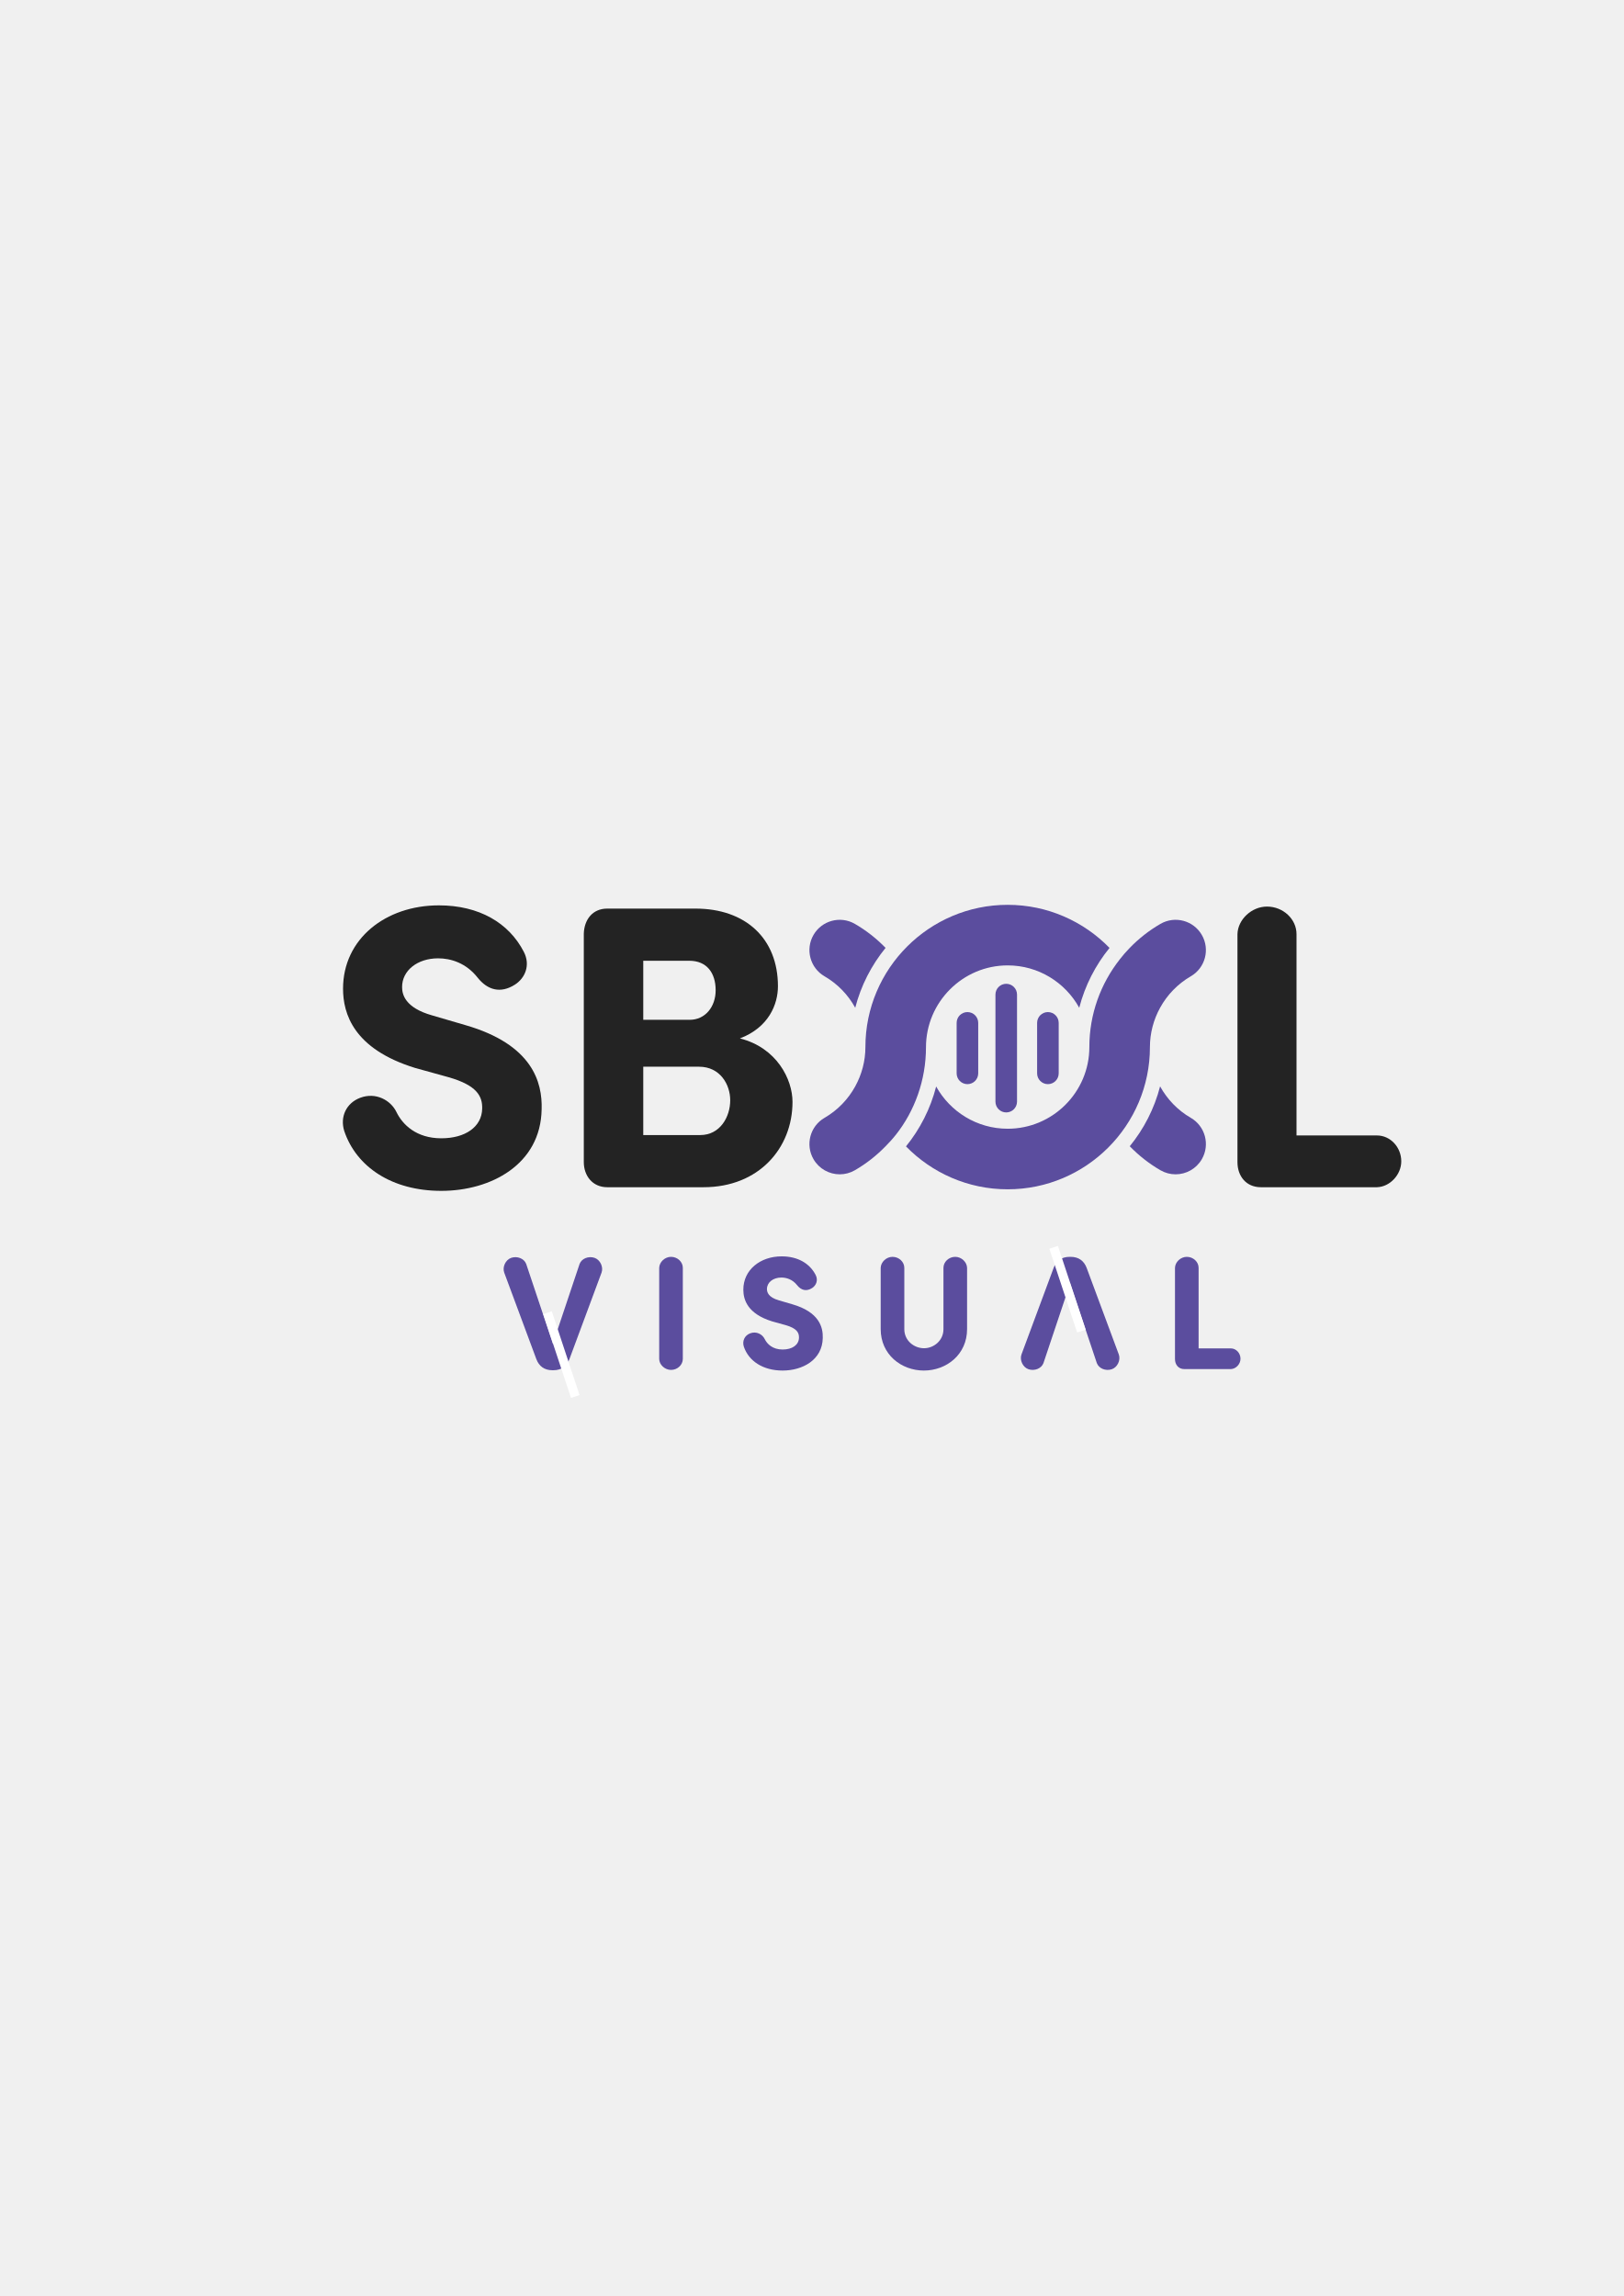
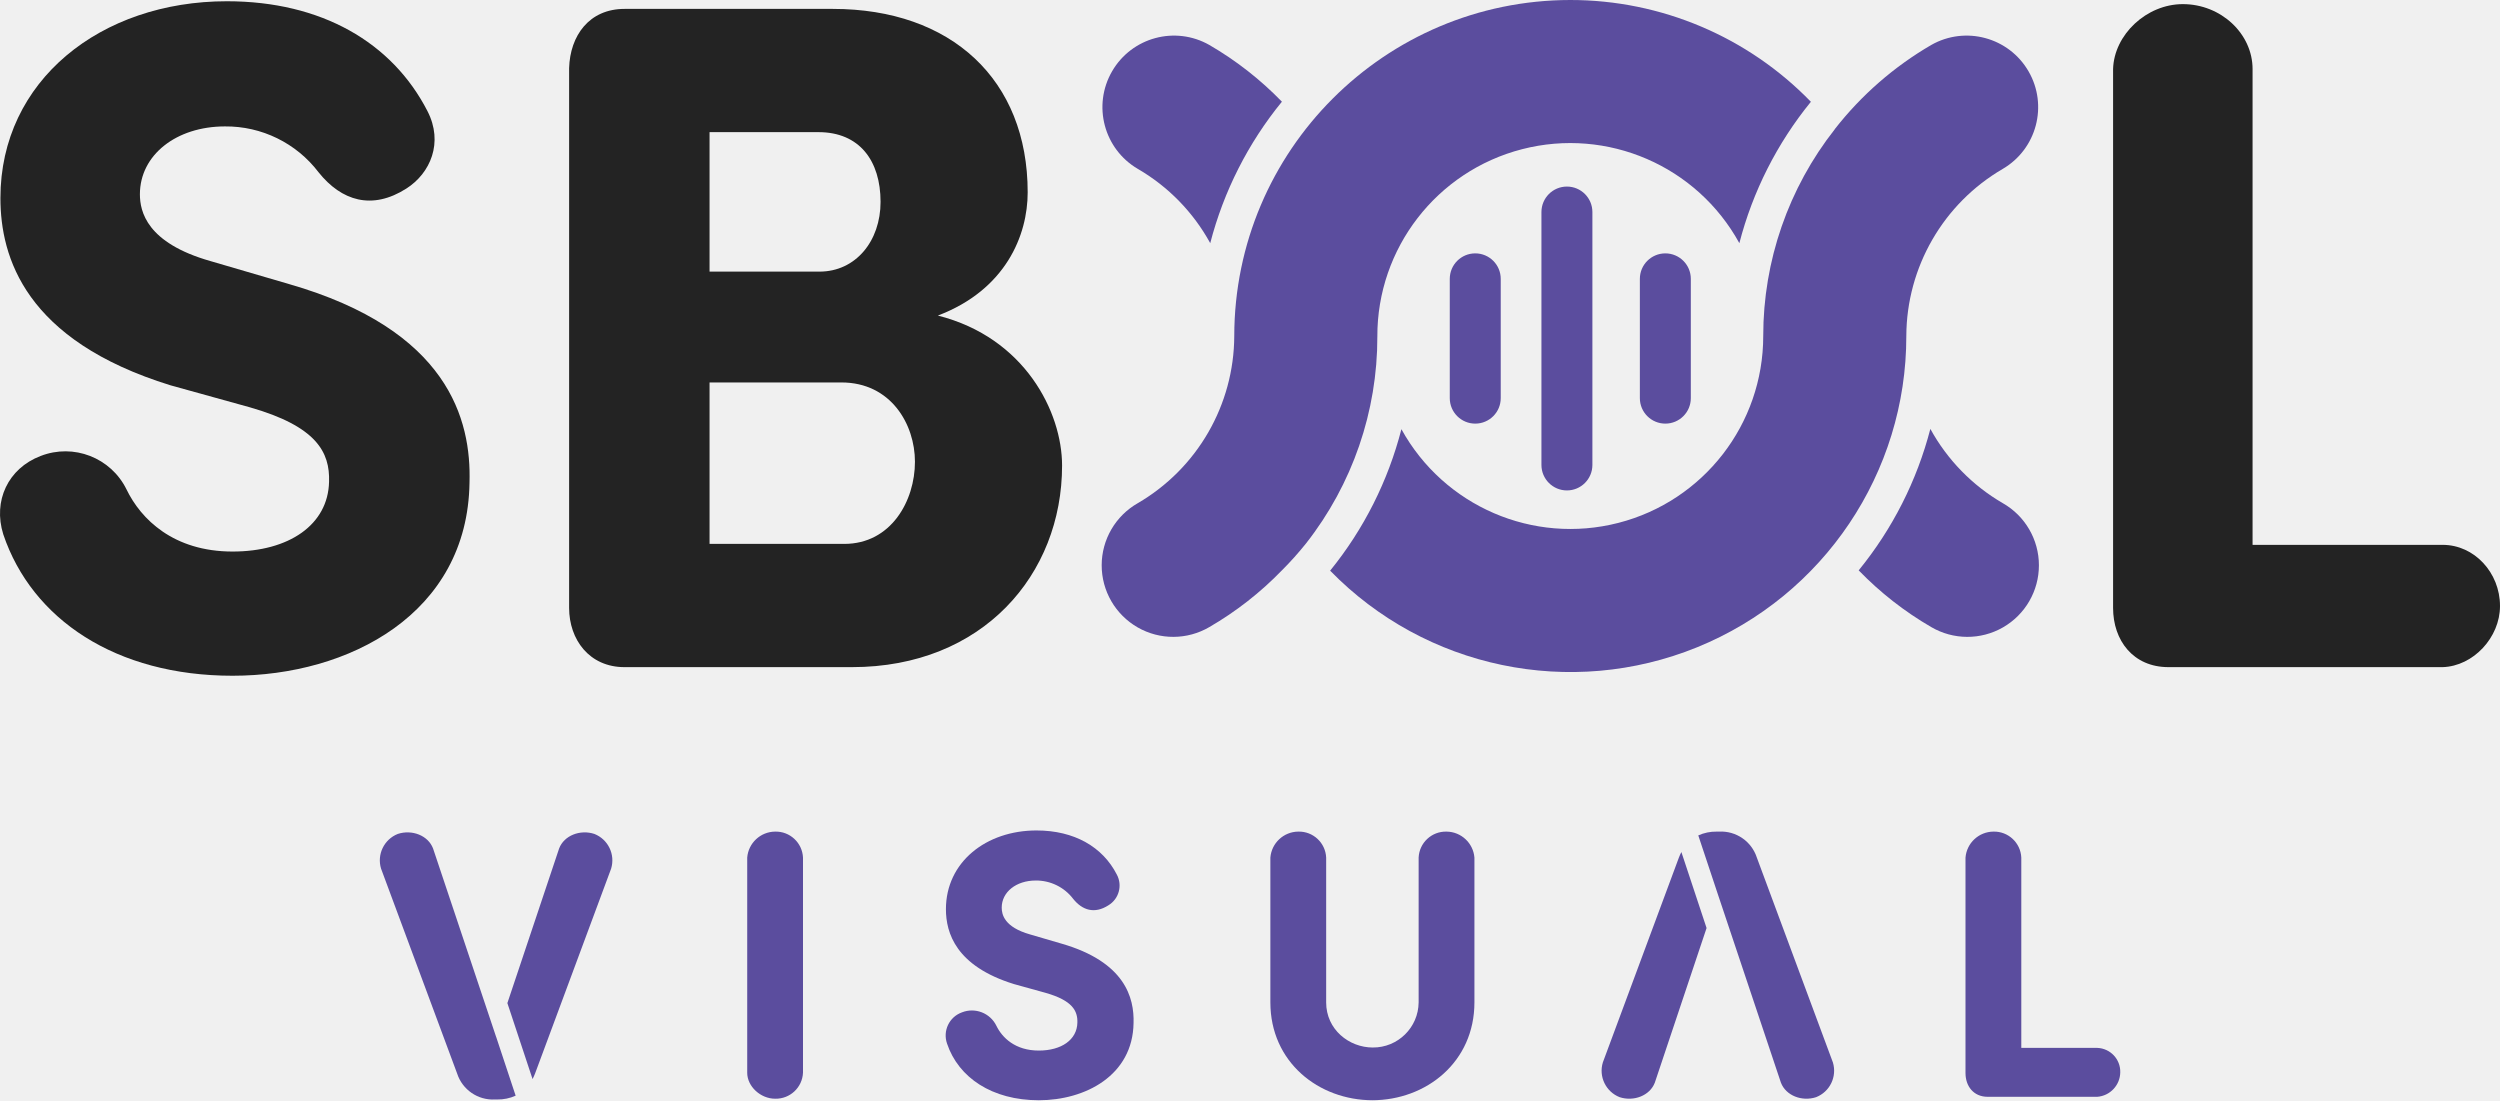
- <svg xmlns="http://www.w3.org/2000/svg" width="210mm" height="297mm" viewBox="0 0 210 297" version="1.1" id="svg8">
-   <defs id="defs2">
-     <clipPath id="clipPath1118" clipPathUnits="userSpaceOnUse">
-       <path id="path1116" d="M 0,1280 H 1080 V 0 H 0 Z" />
-     </clipPath>
-     <clipPath id="clipPath1130" clipPathUnits="userSpaceOnUse">
-       <path id="path1128" d="M 0,1280 H 1080 V 0 H 0 Z" />
-     </clipPath>
-     <clipPath id="clipPath1142" clipPathUnits="userSpaceOnUse">
-       <path id="path1140" d="M 0,1280 H 1080 V 0 H 0 Z" />
-     </clipPath>
-     <clipPath id="clipPath1154" clipPathUnits="userSpaceOnUse">
-       <path id="path1152" d="M 0,1280 H 1080 V 0 H 0 Z" />
-     </clipPath>
-     <clipPath id="clipPath1166" clipPathUnits="userSpaceOnUse">
-       <path id="path1164" d="M 0,1280 H 1080 V 0 H 0 Z" />
-     </clipPath>
-     <clipPath id="clipPath1178" clipPathUnits="userSpaceOnUse">
-       <path id="path1176" d="M 0,1280 H 1080 V 0 H 0 Z" />
-     </clipPath>
-     <clipPath id="clipPath1190" clipPathUnits="userSpaceOnUse">
-       <path id="path1188" d="M 0,1280 H 1080 V 0 H 0 Z" />
-     </clipPath>
-     <clipPath id="clipPath1202" clipPathUnits="userSpaceOnUse">
-       <path id="path1200" d="M 0,1280 H 1080 V 0 H 0 Z" />
-     </clipPath>
-     <clipPath id="clipPath1214" clipPathUnits="userSpaceOnUse">
-       <path id="path1212" d="M 0,1280 H 1080 V 0 H 0 Z" />
-     </clipPath>
-     <clipPath id="clipPath1226" clipPathUnits="userSpaceOnUse">
-       <path id="path1224" d="M 0,1280 H 1080 V 0 H 0 Z" />
-     </clipPath>
-     <clipPath id="clipPath1238" clipPathUnits="userSpaceOnUse">
-       <path id="path1236" d="M 0,1280 H 1080 V 0 H 0 Z" />
-     </clipPath>
-     <clipPath id="clipPath1250" clipPathUnits="userSpaceOnUse">
-       <path id="path1248" d="M 0,1280 H 1080 V 0 H 0 Z" />
-     </clipPath>
-     <clipPath id="clipPath1262" clipPathUnits="userSpaceOnUse">
-       <path id="path1260" d="M 0,1280 H 1080 V 0 H 0 Z" />
-     </clipPath>
-     <clipPath id="clipPath1274" clipPathUnits="userSpaceOnUse">
-       <path id="path1272" d="M 0,1280 H 1080 V 0 H 0 Z" />
-     </clipPath>
-     <clipPath id="clipPath1286" clipPathUnits="userSpaceOnUse">
-       <path id="path1284" d="M 0,1280 H 1080 V 0 H 0 Z" />
-     </clipPath>
-     <clipPath id="clipPath1298" clipPathUnits="userSpaceOnUse">
-       <path id="path1296" d="M 0,1280 H 1080 V 0 H 0 Z" />
-     </clipPath>
-     <clipPath id="clipPath1310" clipPathUnits="userSpaceOnUse">
-       <path id="path1308" d="M 0,1280 H 1080 V 0 H 0 Z" />
-     </clipPath>
-     <clipPath id="clipPath1322" clipPathUnits="userSpaceOnUse">
-       <path id="path1320" d="M 0,1280 H 1080 V 0 H 0 Z" />
-     </clipPath>
-     <clipPath id="clipPath1334" clipPathUnits="userSpaceOnUse">
-       <path id="path1332" d="M 0,1280 H 1080 V 0 H 0 Z" />
-     </clipPath>
-     <clipPath id="clipPath1346" clipPathUnits="userSpaceOnUse">
-       <path id="path1344" d="M 0,1280 H 1080 V 0 H 0 Z" />
-     </clipPath>
+ <svg xmlns="http://www.w3.org/2000/svg" viewBox="0 0 667.145 293.61">
+   <defs>
+     <style>.cls-1{fill:#232323;}.cls-2{fill:#5b4d9e;}</style>
  </defs>
-   <g id="layer1">
-     <g transform="matrix(0.3527778,0,0,-0.3527778,4.663173,351.7632)" id="g1110">
-       <g transform="translate(-233.5054,-245.6241)" id="g1112">
-         <g clip-path="url(#clipPath1118)" id="g1114">
-           <g transform="translate(352.2795,840.191)" id="g1120">
-             <path id="path1122" style="fill:#232323;fill-opacity:1;fill-rule:nonzero;stroke:none" d="m 0,0 c 5.781,2.225 11.269,-0.889 13.345,-5.189 2.224,-4.598 7.265,-9.639 16.458,-9.639 8.75,0 14.829,4.151 14.977,10.825 0.149,4.596 -1.927,8.601 -12.306,11.566 l -12.307,3.412 c -22.54,6.967 -26.395,19.869 -26.395,29.061 0,18.24 15.57,30.547 35.142,30.547 14.68,0 25.653,-6.377 31.14,-17.053 2.519,-4.892 0.444,-9.638 -3.262,-12.009 -5.339,-3.412 -10.085,-1.93 -13.643,2.519 -4.299,5.486 -9.935,7.117 -14.53,7.117 -7.563,0 -13.199,-4.447 -13.199,-10.528 0,-2.668 1.038,-7.561 10.975,-10.38 L 38.553,26.692 C 63.316,19.572 66.874,5.636 66.579,-4.151 66.282,-24.467 47.894,-34.105 29.803,-34.105 c -18.088,0 -31.138,8.749 -35.587,21.945 C -7.414,-6.968 -5.041,-1.927 0,0" />
-           </g>
-         </g>
-       </g>
-       <g transform="translate(-233.5054,-245.6241)" id="g1124">
-         <g clip-path="url(#clipPath1130)" id="g1126">
-           <g transform="translate(456.1154,851.6089)" id="g1132">
-             <path id="path1134" style="fill:#232323;fill-opacity:1;fill-rule:nonzero;stroke:none" d="m 0,0 v -25.06 h 20.908 c 7.266,0 10.974,6.674 10.974,12.753 C 31.882,-6.525 28.174,0 20.464,0 Z m 17.054,17.201 c 5.633,0 9.489,4.744 9.489,10.825 0,6.374 -3.262,10.824 -9.639,10.824 H 0 V 17.201 Z m -30.252,-61.389 c -5.485,0 -8.599,4.3 -8.599,9.193 v 83.78 c 0.147,5.041 3.114,9.194 8.599,9.194 h 32.327 c 18.386,0 30.249,-10.972 30.249,-28.471 0,-6.673 -3.411,-15.125 -13.939,-19.129 13.496,-3.411 19.278,-14.977 19.278,-23.28 0,-16.905 -12.307,-31.287 -32.622,-31.287 z" />
-           </g>
-         </g>
-       </g>
-       <g transform="translate(-233.5054,-245.6241)" id="g1136">
-         <g clip-path="url(#clipPath1142)" id="g1138">
-           <g transform="translate(695.6106,826.4009)" id="g1144">
-             <path id="path1146" style="fill:#232323;fill-opacity:1;fill-rule:nonzero;stroke:none" d="m 0,0 h 29.508 c 4.892,0 8.896,-4.301 8.896,-9.49 0,-4.893 -4.152,-9.342 -8.896,-9.49 H -13.05 c -5.487,0 -8.6,4.152 -8.6,9.193 v 83.632 c 0.148,5.338 5.189,10.082 10.825,10.082 C -4.895,83.927 0,79.332 0,73.845 Z" />
-           </g>
-         </g>
-       </g>
-       <g transform="translate(-233.5054,-245.6241)" id="g1148">
-         <g clip-path="url(#clipPath1154)" id="g1150">
-           <g transform="translate(656.8479,832.8677)" id="g1156">
-             <path id="path1158" style="fill:#5b4d9e;fill-opacity:1;fill-rule:nonzero;stroke:none" d="m 0,0 c -4.806,2.781 -8.653,6.811 -11.25,11.532 -2.104,-8.154 -5.957,-15.61 -11.123,-21.957 3.294,-3.392 7.059,-6.372 11.25,-8.797 1.751,-1.013 3.664,-1.495 5.551,-1.495 3.834,0 7.563,1.988 9.622,5.545 C 7.12,-9.863 5.308,-3.07 0,0" />
-           </g>
-         </g>
-       </g>
-       <g transform="translate(-233.5054,-245.6241)" id="g1160">
-         <g clip-path="url(#clipPath1166)" id="g1162">
-           <g transform="translate(641.8684,858.817)" id="g1168">
-             <path id="path1170" style="fill:#5b4d9e;fill-opacity:1;fill-rule:nonzero;stroke:none" d="m 0,0 v -0.003 -0.003 0.003 z" />
-           </g>
-         </g>
-       </g>
-       <g transform="translate(-233.5054,-245.6241)" id="g1172">
-         <g clip-path="url(#clipPath1178)" id="g1174">
-           <g transform="translate(533.7043,903.981)" id="g1180">
-             <path id="path1182" style="fill:#5b4d9e;fill-opacity:1;fill-rule:nonzero;stroke:none" d="m 0,0 c -5.31,3.071 -12.101,1.258 -15.172,-4.05 -3.072,-5.308 -1.26,-12.101 4.049,-15.173 4.804,-2.78 8.65,-6.809 11.247,-11.531 2.105,8.154 5.957,15.611 11.124,21.958 C 7.954,-5.403 4.189,-2.425 0,0" />
-           </g>
-         </g>
-       </g>
-       <g transform="translate(-233.5054,-245.6241)" id="g1184">
-         <g clip-path="url(#clipPath1190)" id="g1186">
-           <g transform="translate(619.6604,858.8121)" id="g1192">
-             <path id="path1194" style="fill:#5b4d9e;fill-opacity:1;fill-rule:nonzero;stroke:none" d="M 0,0 V 0.002 0.004 0.002 Z" />
-           </g>
-         </g>
-       </g>
-       <g transform="translate(-233.5054,-245.6241)" id="g1196">
-         <g clip-path="url(#clipPath1202)" id="g1198">
-           <g transform="translate(589.7141,910.9683)" id="g1204">
-             <path id="path1206" style="fill:#5b4d9e;fill-opacity:1;fill-rule:nonzero;stroke:none" d="m 0,0 c -28.76,0 -52.156,-23.396 -52.156,-52.154 0,-5.115 -1.334,-10.058 -3.73,-14.414 -2.596,-4.721 -6.443,-8.751 -11.247,-11.532 -5.308,-3.071 -7.121,-9.864 -4.049,-15.171 2.058,-3.558 5.786,-5.545 9.621,-5.545 1.887,0 3.799,0.481 5.551,1.495 4.19,2.425 7.954,5.403 11.248,8.796 1.316,1.354 2.305,2.372 3.759,4.198 6.876,8.657 11.055,20.027 11.055,32.098 0,16.513 13.433,30.021 29.948,30.021 11.29,0 21.138,-6.282 26.239,-15.533 2.106,8.147 5.941,15.601 11.104,21.943 C 27.862,-6.062 14.629,0 0,0" />
-           </g>
-         </g>
-       </g>
-       <g transform="translate(-233.5053,-245.6241)" id="g1208">
-         <g clip-path="url(#clipPath1214)" id="g1210">
-           <g transform="translate(641.8684,858.817)" id="g1216">
-             <path id="path1218" style="fill:#5b4d9e;fill-opacity:1;fill-rule:nonzero;stroke:none" d="m 0,0 c 0.001,5.113 1.334,10.056 3.729,14.411 2.597,4.721 6.444,8.75 11.249,11.531 5.308,3.072 7.121,9.865 4.048,15.172 -3.07,5.307 -9.86,7.123 -15.172,4.05 -4.189,-2.425 -7.955,-5.403 -11.248,-8.797 -1.315,-1.354 -2.553,-2.775 -3.71,-4.258 0.003,-0.003 0.005,-0.006 0.008,-0.01 C -18.044,23.242 -22.208,12.104 -22.208,0 v -0.003 c 0,-16.513 -13.435,-29.947 -29.946,-29.947 -11.273,0 -21.107,6.262 -26.216,15.487 -2.09,-8.15 -5.91,-15.611 -11.061,-21.961 9.474,-9.698 22.679,-15.734 37.277,-15.734 28.757,0 52.154,23.396 52.154,52.155" />
-           </g>
-         </g>
-       </g>
-       <g transform="translate(-233.5054,-245.6241)" id="g1220">
-         <g clip-path="url(#clipPath1226)" id="g1222">
-           <g transform="translate(589.1887,834.8472)" id="g1228">
-             <path id="path1230" style="fill:#5b4d9e;fill-opacity:1;fill-rule:nonzero;stroke:none" d="M 0,0 C -2.184,0 -3.954,1.771 -3.954,3.955 V 43.21 c 0,2.184 1.77,3.955 3.954,3.955 2.184,0 3.955,-1.771 3.955,-3.955 V 3.955 C 3.955,1.771 2.184,0 0,0" />
-           </g>
-         </g>
-       </g>
-       <g transform="translate(-233.5054,-245.6241)" id="g1232">
-         <g clip-path="url(#clipPath1238)" id="g1234">
-           <g transform="translate(574.9612,845.2173)" id="g1240">
-             <path id="path1242" style="fill:#5b4d9e;fill-opacity:1;fill-rule:nonzero;stroke:none" d="M 0,0 C -2.184,0 -3.955,1.771 -3.955,3.955 V 22.47 c 0,2.183 1.771,3.955 3.955,3.955 2.184,0 3.955,-1.772 3.955,-3.955 V 3.955 C 3.955,1.771 2.184,0 0,0" />
-           </g>
-         </g>
-       </g>
-       <g transform="translate(-233.5053,-245.6241)" id="g1244">
-         <g clip-path="url(#clipPath1250)" id="g1246">
-           <g transform="translate(604.4661,845.2173)" id="g1252">
-             <path id="path1254" style="fill:#5b4d9e;fill-opacity:1;fill-rule:nonzero;stroke:none" d="M 0,0 C -2.185,0 -3.955,1.771 -3.955,3.955 V 22.47 c 0,2.183 1.77,3.955 3.955,3.955 2.184,0 3.954,-1.772 3.954,-3.955 V 3.955 C 3.954,1.771 2.184,0 0,0" />
-           </g>
-         </g>
-       </g>
-       <g transform="translate(-233.5054,-245.6241)" id="g1256">
-         <g clip-path="url(#clipPath1262)" id="g1258">
-           <g transform="translate(470.6203,744.4683)" id="g1264">
-             <path id="path1266" style="fill:#5b4d9e;fill-opacity:1;fill-rule:nonzero;stroke:none" d="m 0,0 c 0,-2.194 -1.957,-4.032 -4.329,-4.032 -2.254,0 -4.33,1.897 -4.33,4.032 v 33.392 c 0.059,2.135 2.076,4.033 4.33,4.033 2.372,0 4.329,-1.838 4.329,-4.033 z" />
-           </g>
-         </g>
-       </g>
-       <g transform="translate(-233.5054,-245.6241)" id="g1268">
-         <g clip-path="url(#clipPath1274)" id="g1270">
-           <g transform="translate(495.2951,753.8394)" id="g1276">
-             <path id="path1278" style="fill:#5b4d9e;fill-opacity:1;fill-rule:nonzero;stroke:none" d="m 0,0 c 2.313,0.89 4.508,-0.355 5.338,-2.076 0.891,-1.838 2.907,-3.855 6.584,-3.855 3.5,0 5.932,1.66 5.99,4.33 0.059,1.838 -0.771,3.44 -4.923,4.626 L 8.066,4.39 C -0.948,7.177 -2.49,12.336 -2.49,16.014 c 0,7.295 6.227,12.217 14.055,12.217 5.874,0 10.262,-2.549 12.457,-6.82 1.007,-1.957 0.177,-3.855 -1.306,-4.804 -2.135,-1.364 -4.032,-0.771 -5.456,1.008 -1.72,2.195 -3.974,2.847 -5.813,2.847 -3.024,0 -5.279,-1.779 -5.279,-4.211 0,-1.067 0.416,-3.024 4.39,-4.151 l 4.864,-1.424 C 25.326,7.829 26.749,2.254 26.631,-1.661 26.512,-9.786 19.157,-13.642 11.922,-13.642 c -7.235,0 -12.455,3.5 -14.235,8.779 C -2.965,-2.787 -2.017,-0.771 0,0" />
-           </g>
-         </g>
-       </g>
-       <g transform="translate(-233.5054,-245.6241)" id="g1280">
-         <g clip-path="url(#clipPath1286)" id="g1282">
-           <g transform="translate(559.0569,740.1978)" id="g1288">
-             <path id="path1290" style="fill:#5b4d9e;fill-opacity:1;fill-rule:nonzero;stroke:none" d="m 0,0 c -8.422,0 -15.895,5.932 -15.895,15.184 v 22.478 c 0.059,2.136 2.076,4.033 4.33,4.033 2.372,0 4.33,-1.838 4.33,-4.033 V 15.184 c 0,-4.211 3.558,-6.999 7.235,-6.999 3.559,0 7.117,2.788 7.117,6.999 v 22.478 c 0,2.195 1.958,4.033 4.33,4.033 2.254,0 4.271,-1.897 4.329,-4.033 V 15.184 C 15.776,5.932 8.304,0 -0.118,0 Z" />
-           </g>
-         </g>
-       </g>
-       <g transform="translate(-233.5054,-245.6241)" id="g1292">
-         <g clip-path="url(#clipPath1298)" id="g1294">
-           <g transform="translate(659.7141,748.3238)" id="g1300">
-             <path id="path1302" style="fill:#5b4d9e;fill-opacity:1;fill-rule:nonzero;stroke:none" d="m 0,0 h 11.803 c 1.956,0 3.557,-1.721 3.557,-3.796 0,-1.958 -1.66,-3.737 -3.557,-3.796 H -5.221 c -2.194,0 -3.439,1.66 -3.439,3.677 v 33.451 c 0.058,2.136 2.076,4.033 4.33,4.033 2.372,0 4.33,-1.838 4.33,-4.033 z" />
-           </g>
-         </g>
-       </g>
-       <g transform="translate(-233.5054,-245.6241)" id="g1304">
-         <g clip-path="url(#clipPath1310)" id="g1306">
-           <g transform="translate(630.47,746.0699)" id="g1312">
-             <path id="path1314" style="fill:#5b4d9e;fill-opacity:1;fill-rule:nonzero;stroke:none" d="m 0,0 -11.803,31.79 c -0.948,2.491 -2.846,4.033 -5.871,4.033 h -0.355 c -3.026,0 -4.924,-1.542 -5.872,-4.033 L -35.704,0 c -0.712,-2.017 0.475,-4.686 2.609,-5.397 2.196,-0.712 4.686,0.237 5.457,2.253 l 9.786,29.24 9.787,-29.24 C -7.294,-5.16 -4.804,-6.109 -2.609,-5.397 -0.474,-4.686 0.713,-2.017 0,0" />
-           </g>
-         </g>
-       </g>
-       <g transform="translate(-233.5054,-245.6241)" id="g1316">
-         <g clip-path="url(#clipPath1322)" id="g1318">
-           <g transform="translate(405.132,776.1412)" id="g1324">
-             <path id="path1326" style="fill:#5b4d9e;fill-opacity:1;fill-rule:nonzero;stroke:none" d="m 0,0 11.804,-31.791 c 0.948,-2.49 2.845,-4.032 5.871,-4.032 h 0.355 c 3.026,0 4.924,1.542 5.872,4.032 L 35.705,0 C 36.417,2.017 35.23,4.686 33.095,5.397 30.9,6.109 28.41,5.16 27.639,3.144 L 17.853,-26.097 8.066,3.144 C 7.295,5.16 4.805,6.109 2.61,5.397 0.475,4.686 -0.712,2.017 0,0" />
-           </g>
-         </g>
-       </g>
-       <g transform="translate(-233.5053,-245.6241)" id="g1328">
-         <g clip-path="url(#clipPath1334)" id="g1330">
-           <g transform="translate(429.6184,730.1851)" id="g1336">
-             <path id="path1338" style="fill:#ffffff;fill-opacity:1;fill-rule:nonzero;stroke:none" d="M 0,0 -10.178,30.71 -7.044,31.748 3.135,1.039 Z" />
-           </g>
-         </g>
-       </g>
-       <g transform="translate(-233.5053,-245.6241)" id="g1340">
-         <g clip-path="url(#clipPath1346)" id="g1342">
-           <g transform="translate(615.1809,754.1529)" id="g1348">
-             <path id="path1350" style="fill:#ffffff;fill-opacity:1;fill-rule:nonzero;stroke:none" d="M 0,0 -10.179,30.709 -7.044,31.748 3.135,1.039 Z" />
-           </g>
-         </g>
-       </g>
+   <g id="Layer_2" data-name="Layer 2">
+     <g id="Layer_1-2" data-name="Layer 1">
+       <path class="cls-1" d="M10.821,121.689a18.181,18.181,0,0,1,22.944,8.923c3.825,7.905,12.492,16.572,28.297,16.572,15.043,0,25.495-7.138,25.75-18.612.255-7.901-3.314-14.787-21.159-19.886l-21.159-5.865C6.741,90.84.114,68.659.114,52.854.114,21.494,26.882.335,60.533.335c25.239,0,44.107,10.963,53.54,29.319,4.332,8.412.763,16.572-5.609,20.648C99.286,56.167,91.126,53.62,85.01,45.971A31.035,31.035,0,0,0,60.026,33.735c-13.003,0-22.692,7.645-22.692,18.101,0,4.587,1.785,12.999,18.867,17.846l20.904,6.116C119.683,88.038,125.799,111.999,125.292,128.827c-.511,34.928-32.126,51.5-63.23,51.5-31.1,0-53.537-15.043-61.186-37.731C-1.926,133.67,2.154,125.002,10.821,121.689Z" />
+       <path class="cls-1" d="M166.657,178.032c-9.43,0-14.784-7.394-14.784-15.806V18.181c.252-8.667,5.354-15.806,14.784-15.806h55.581c31.611,0,52.008,18.864,52.008,48.949,0,11.474-5.865,26.006-23.966,32.888,23.203,5.865,33.144,25.75,33.144,40.027,0,29.064-21.159,53.792-56.088,53.792Zm52.011-105.548c9.685,0,16.316-8.156,16.316-18.612,0-10.959-5.609-18.608-16.572-18.608H189.349V72.484ZM189.349,102.059v43.085h35.947c12.492,0,18.867-11.474,18.867-21.926,0-9.941-6.376-21.159-19.63-21.159Z" />
+       <path class="cls-1" d="M601.116,145.399h50.734c8.412,0,15.295,7.394,15.295,16.316,0,8.412-7.138,16.061-15.295,16.316H578.68c-9.434,0-14.787-7.138-14.787-15.806V18.436c.255-9.178,8.923-17.335,18.612-17.335,10.196,0,18.612,7.901,18.612,17.335Z" />
+       <path class="cls-2" d="M534.471,134.28a51.602,51.602,0,0,1-19.342-19.827,98.984,98.984,0,0,1-19.125,37.751,89.309,89.309,0,0,0,19.343,15.125,19.092,19.092,0,1,0,19.124-33.049Z" />
+       <polygon class="cls-2" points="508.716 89.666 508.716 89.671 508.716 89.675 508.717 89.67 508.716 89.666" />
+       <path class="cls-2" d="M322.748,12.015a19.092,19.092,0,0,0-19.124,33.049A51.598,51.598,0,0,1,322.961,64.889a98.988,98.988,0,0,1,19.126-37.751A89.303,89.303,0,0,0,322.748,12.015Z" />
+       <polygon class="cls-2" points="470.534 89.674 470.534 89.67 470.534 89.667 470.534 89.671 470.534 89.674" />
+       <path class="cls-2" d="M419.046,0a89.773,89.773,0,0,0-89.673,89.67,51.851,51.851,0,0,1-25.75,44.608,19.092,19.092,0,1,0,19.124,33.049,89.307,89.307,0,0,0,19.34-15.123,86.028,86.028,0,0,0,6.463-7.219A89.175,89.175,0,0,0,367.556,89.798,51.478,51.478,0,0,1,464.161,64.89a98.95,98.95,0,0,1,19.09-37.728A89.39,89.39,0,0,0,419.046,0Z" />
+       <path class="cls-2" d="M508.717,89.666a51.852,51.852,0,0,1,25.752-44.603,19.092,19.092,0,0,0-19.124-33.049A90.182,90.182,0,0,0,489.626,34.459l.014.018a89.12,89.12,0,0,0-19.106,55.188h-0v.005a51.477,51.477,0,0,1-96.559,24.86,98.942,98.942,0,0,1-19.017,37.759A89.603,89.603,0,0,0,508.717,89.67" />
+       <path class="cls-2" d="M418.144,130.876a6.8,6.8,0,0,1-6.799-6.799V56.585a6.799,6.799,0,0,1,13.598,0v67.492A6.8,6.8,0,0,1,418.144,130.876Z" />
+       <path class="cls-2" d="M393.682,113.047a6.8,6.8,0,0,1-6.799-6.799V74.414a6.799,6.799,0,1,1,13.599,0v31.834A6.8,6.8,0,0,1,393.682,113.047Z" />
+       <path class="cls-2" d="M444.409,113.047a6.8,6.8,0,0,1-6.799-6.799V74.414a6.799,6.799,0,1,1,13.598,0v31.834A6.8,6.8,0,0,1,444.409,113.047Z" />
+       <path class="cls-2" d="M214.287,286.266a7.261,7.261,0,0,1-7.443,6.934c-3.876,0-7.445-3.262-7.445-6.934v-57.411a7.544,7.544,0,0,1,7.445-6.934,7.261,7.261,0,0,1,7.443,6.934Z" />
+       <path class="cls-2" d="M256.711,270.154a7.273,7.273,0,0,1,9.178,3.57c1.531,3.161,4.997,6.628,11.319,6.628,6.017,0,10.198-2.855,10.299-7.445.101-3.161-1.326-5.914-8.464-7.954l-8.463-2.346c-15.5-4.793-18.152-13.663-18.152-19.987,0-12.542,10.707-21.006,24.167-21.006,10.096,0,17.643,4.385,21.416,11.727a6.173,6.173,0,0,1-2.244,8.26c-3.672,2.346-6.934,1.326-9.381-1.733a12.415,12.415,0,0,0-9.993-4.894c-5.2,0-9.077,3.059-9.077,7.24,0,1.835.714,5.2,7.546,7.139l8.363,2.447c17.029,4.894,19.476,14.48,19.273,21.211-.205,13.969-12.85,20.599-25.29,20.599s-21.414-6.017-24.473-15.092A6.554,6.554,0,0,1,256.711,270.154Z" />
+       <path class="cls-2" d="M366.337,293.61c-14.48,0-27.328-10.198-27.328-26.105V228.855a7.544,7.544,0,0,1,7.443-6.934,7.261,7.261,0,0,1,7.445,6.934v38.649c0,7.24,6.119,12.033,12.44,12.033a12.152,12.152,0,0,0,12.237-12.033V228.855a7.261,7.261,0,0,1,7.445-6.934,7.544,7.544,0,0,1,7.443,6.934v38.649c0,15.907-12.848,26.105-27.328,26.105Z" />
+       <path class="cls-2" d="M539.399,279.639h20.293a6.364,6.364,0,0,1,6.117,6.526,6.647,6.647,0,0,1-6.117,6.526H530.424c-3.773,0-5.914-2.855-5.914-6.322V228.855a7.545,7.545,0,0,1,7.445-6.934,7.261,7.261,0,0,1,7.445,6.934Z" />
+       <path class="cls-2" d="M132.391,276.664l-.005.015L115.56,226.407c-1.326-3.467-5.608-5.099-9.381-3.875a7.586,7.586,0,0,0-4.487,9.28l20.293,54.658a10.04,10.04,0,0,0,10.095,6.934h.612a11.452,11.452,0,0,0,4.912-1.012Z" />
+       <path class="cls-2" d="M158.593,222.532c-3.773-1.224-8.055.408-9.381,3.875l-13.815,41.278,6.72,20.273a13.61,13.61,0,0,0,.671-1.488l20.293-54.658A7.586,7.586,0,0,0,158.593,222.532Z" />
+       <path class="cls-2" d="M448.691,227.378a13.605,13.605,0,0,0-.666,1.477L427.733,283.513a7.586,7.586,0,0,0,4.487,9.28c3.773,1.224,8.055-.408,9.381-3.875l13.811-41.265Z" />
+       <path class="cls-2" d="M489.12,283.513l-20.293-54.658a10.04,10.04,0,0,0-10.095-6.934h-.612a11.45,11.45,0,0,0-4.92,1.015l5.226,15.71,16.826,50.272c1.326,3.467,5.608,5.099,9.381,3.875A7.586,7.586,0,0,0,489.12,283.513Z" />
    </g>
  </g>
</svg>
